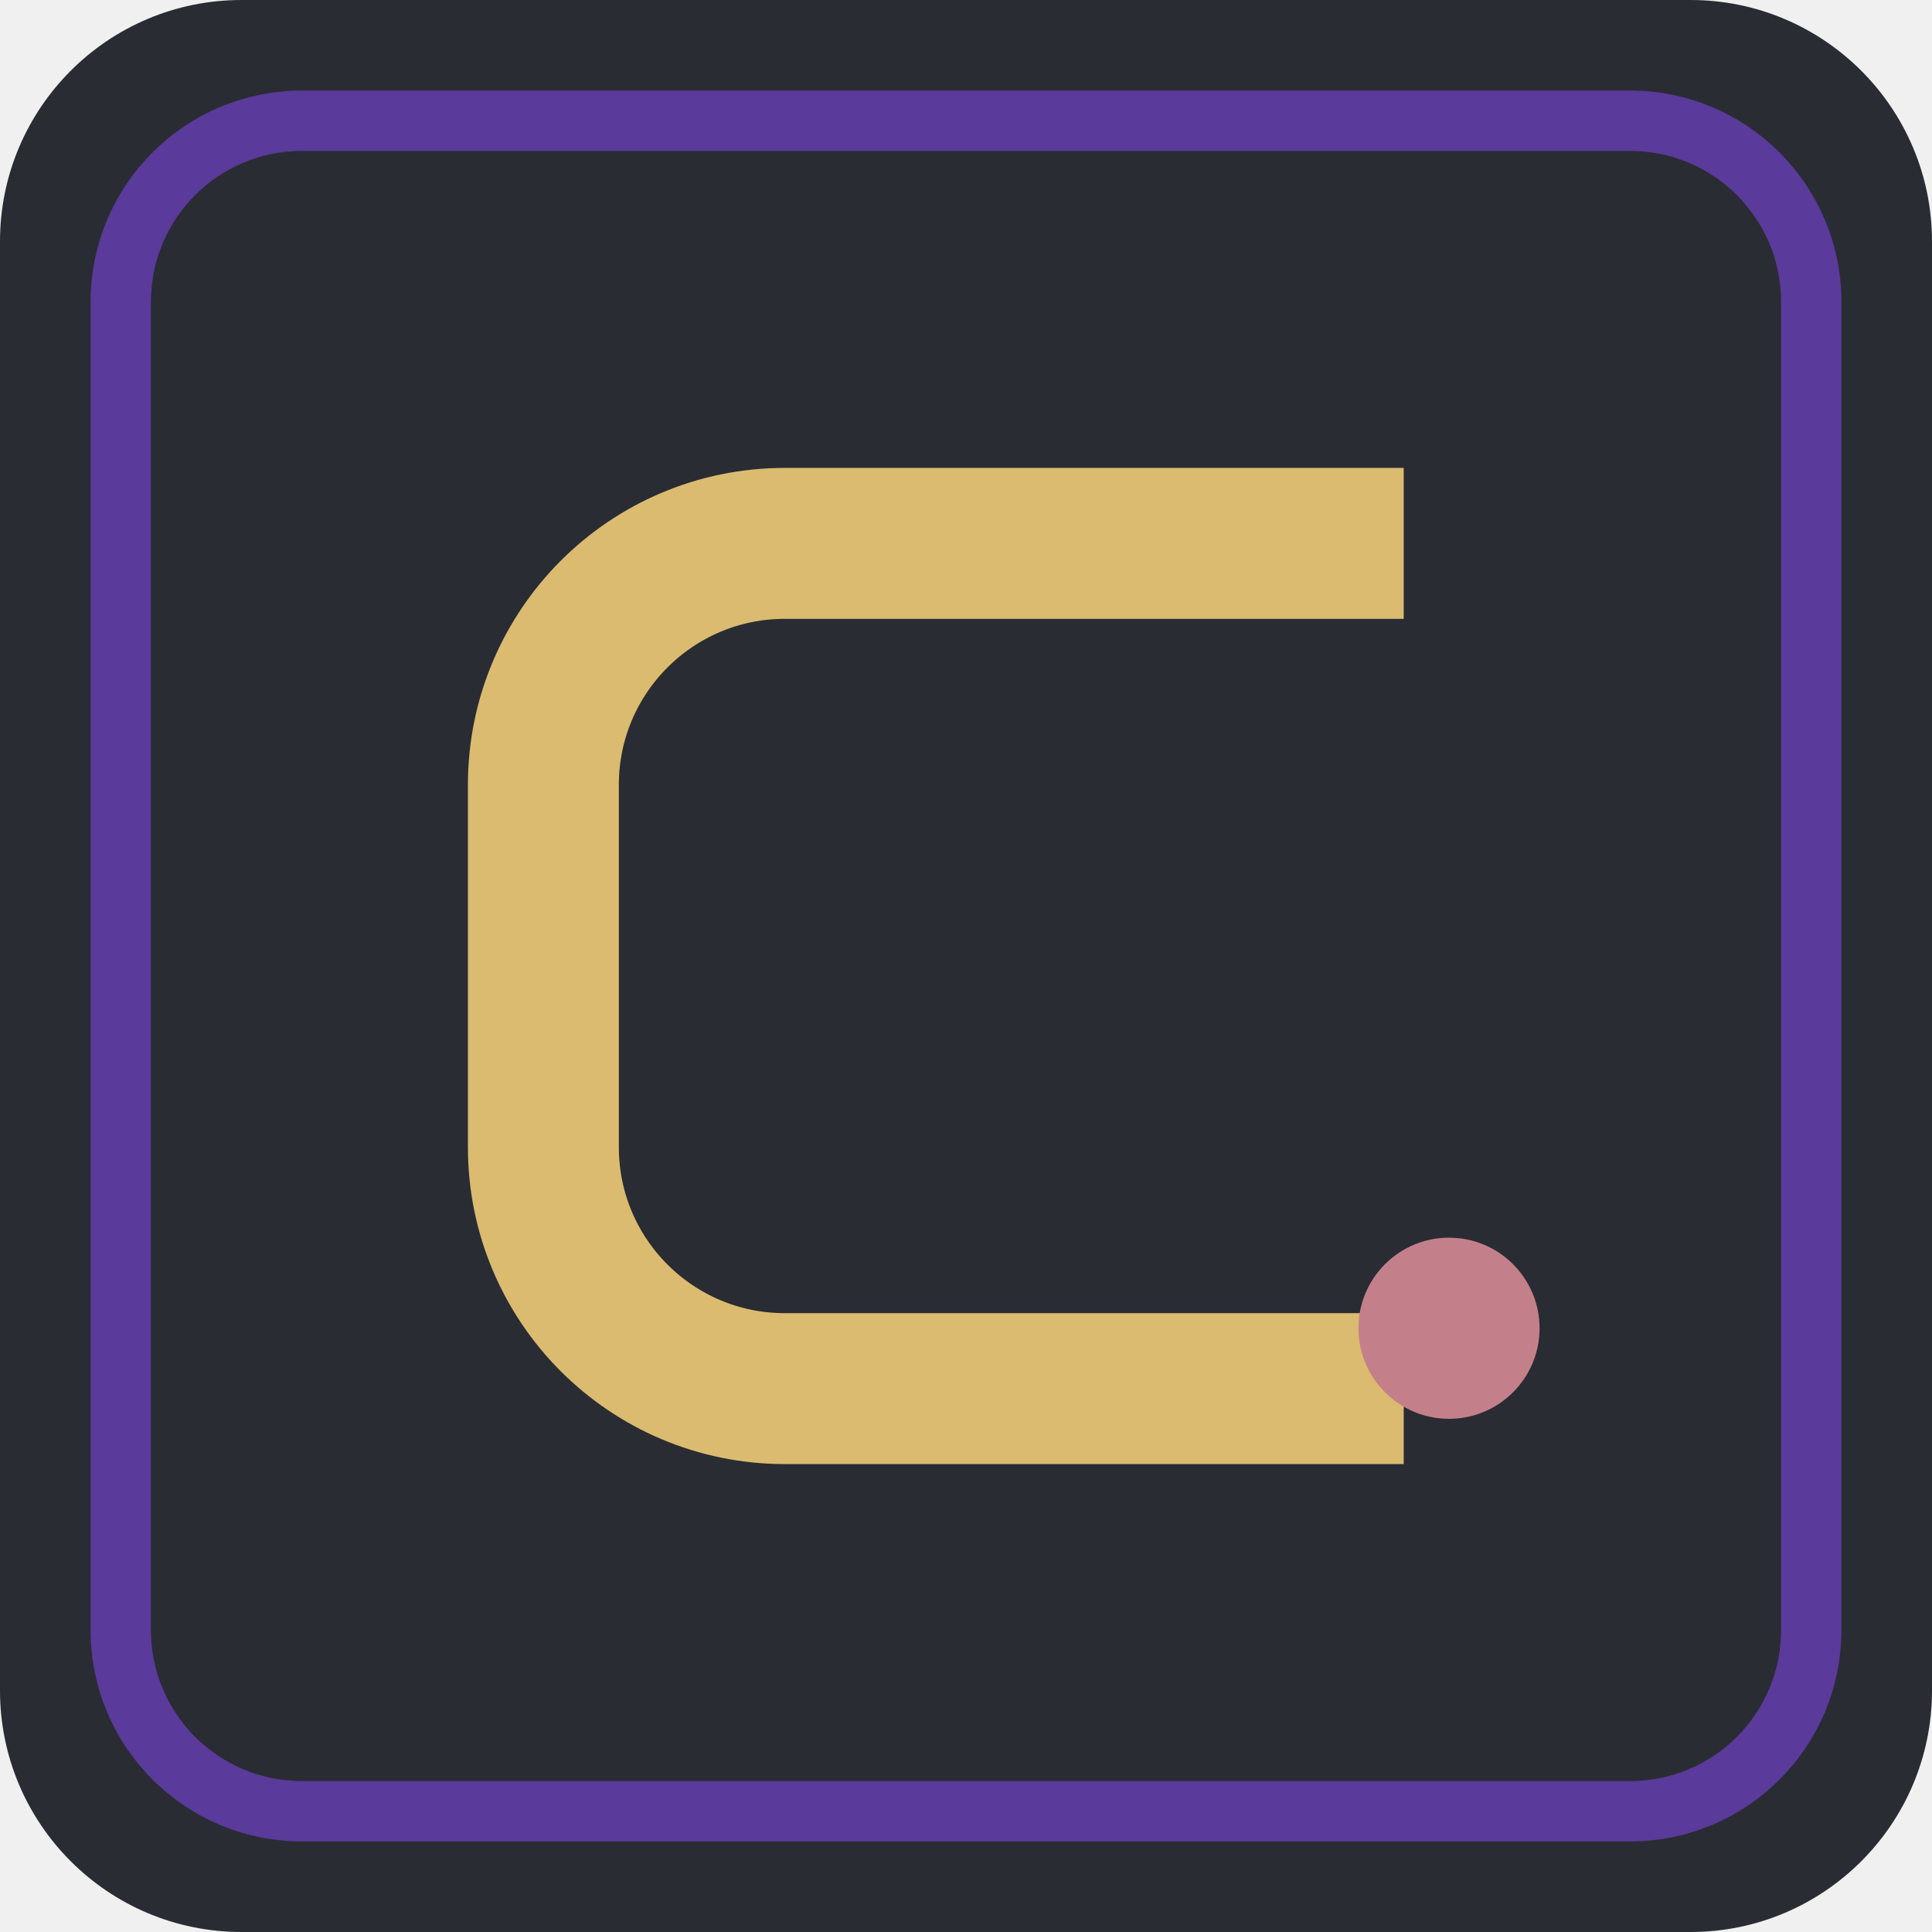
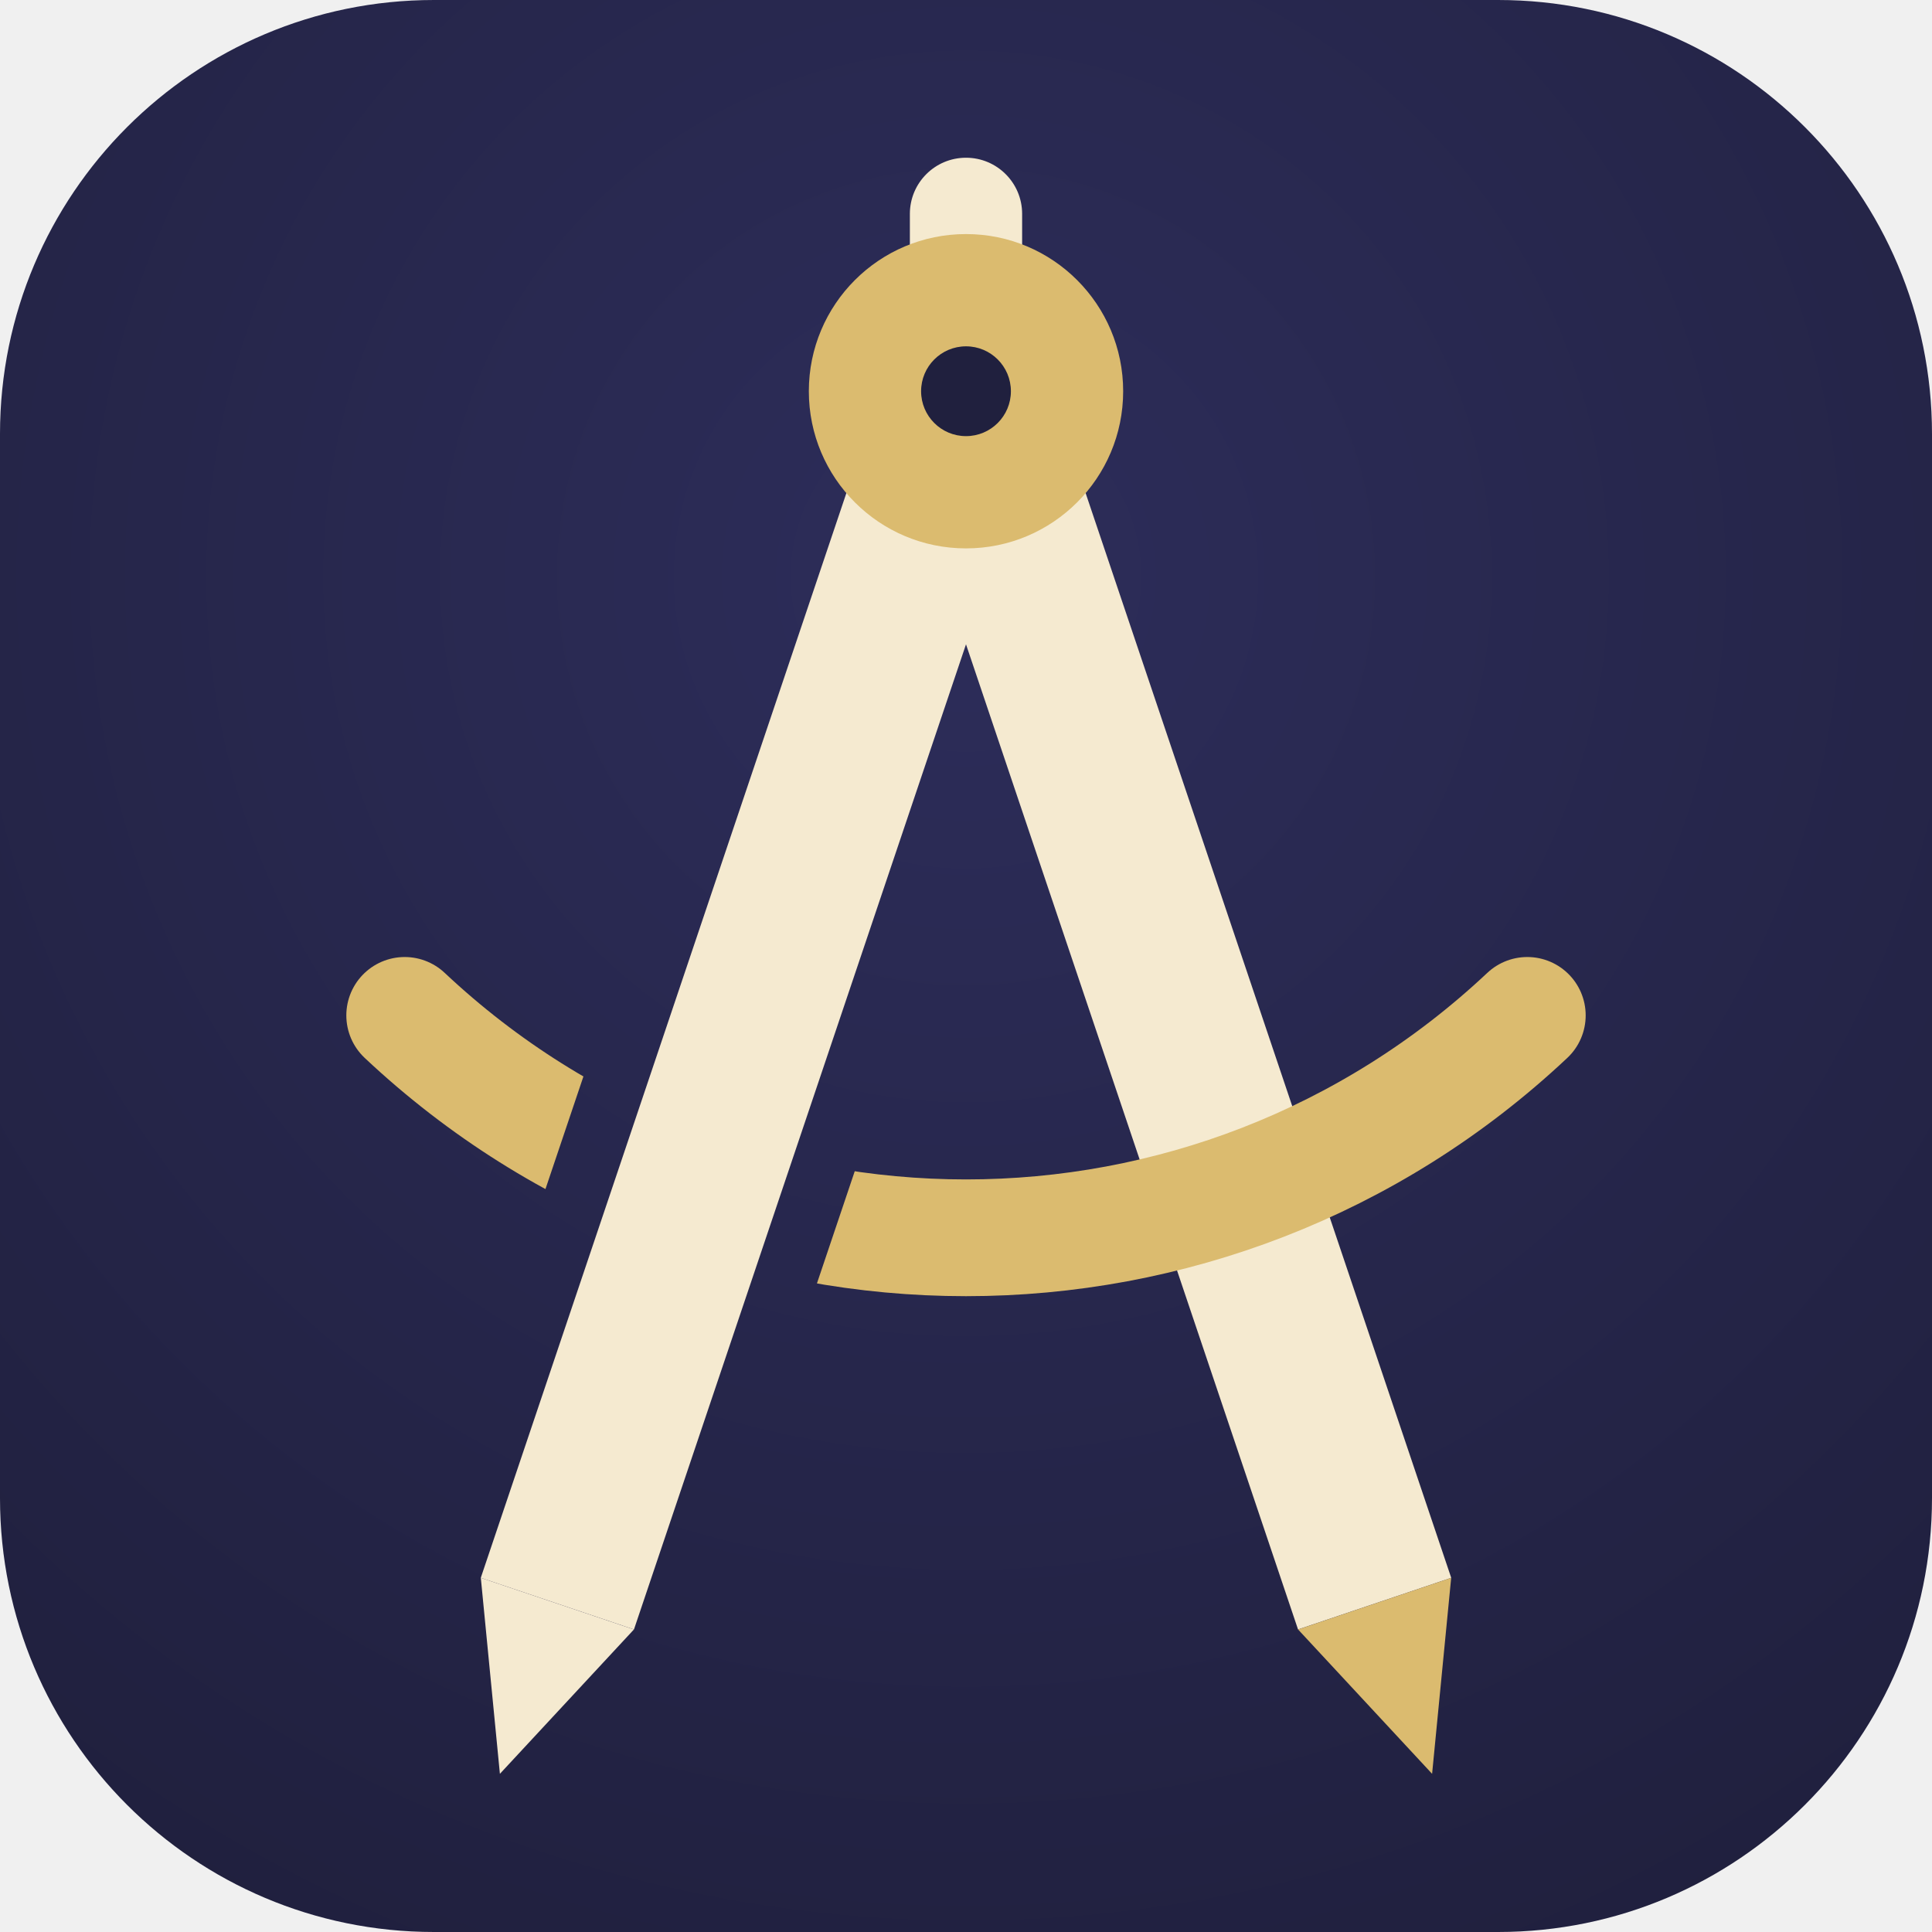
- <svg xmlns="http://www.w3.org/2000/svg" viewBox="0 0 32 32">
-   <rect width="32" height="32" rx="4" fill="#292c33" />
-   <rect x="2" y="2" width="28" height="28" rx="3" fill="none" stroke="#5a3a9a" stroke-width="1" />
-   <path d="M 22 9 H 13 a 4 4 0 0 0 -4 4 v 6 a 4 4 0 0 0 4 4 h 9" fill="none" stroke="#dbbb6f" stroke-width="2.5" stroke-linecap="square" />
-   <circle cx="24" cy="22" r="1.5" fill="#c4808a" />
+ <svg xmlns="http://www.w3.org/2000/svg" width="1024" height="1024" viewBox="0 0 1024 1024">
+   <defs>
+     <radialGradient id="g" cx="50%" cy="30%" r="78%">
+       <stop offset="0" stop-color="#2d2d5a" />
+       <stop offset="1" stop-color="#20203e" />
+     </radialGradient>
+     <mask id="k" maskUnits="userSpaceOnUse" x="0" y="0" width="1024" height="1024">
+       <rect width="1024" height="1024" fill="#fff" />
+       <line x1="512" y1="250" x2="330" y2="790" stroke="#000" stroke-width="128" />
+     </mask>
+   </defs>
+   <rect width="1024" height="1024" rx="230" fill="url(#g)" />
+   <g transform="translate(512 512) scale(1.19) translate(-512 -506)">
+     <line x1="512" y1="250" x2="694" y2="790" stroke="#f5ead0" stroke-width="72" />
+     <polygon points="659.9,801.5 728.1,778.5 719.6,865.8" fill="#dbbb6f" />
+     <path d="M262 528 A365 365 0 0 0 762 528" fill="none" stroke="#dbbb6f" stroke-width="52" stroke-linecap="round" mask="url(#k)" />
+     <line x1="512" y1="250" x2="330" y2="790" stroke="#f5ead0" stroke-width="72" />
+     <polygon points="364.1,801.5 295.9,778.5 304.4,865.8" fill="#f5ead0" />
+     <rect x="487" y="146" width="50" height="90" rx="25" fill="#f5ead0" />
+     <circle cx="512" cy="250" r="70" fill="#dbbb6f" />
+     <circle cx="512" cy="250" r="20" fill="#20203e" />
+   </g>
</svg>
